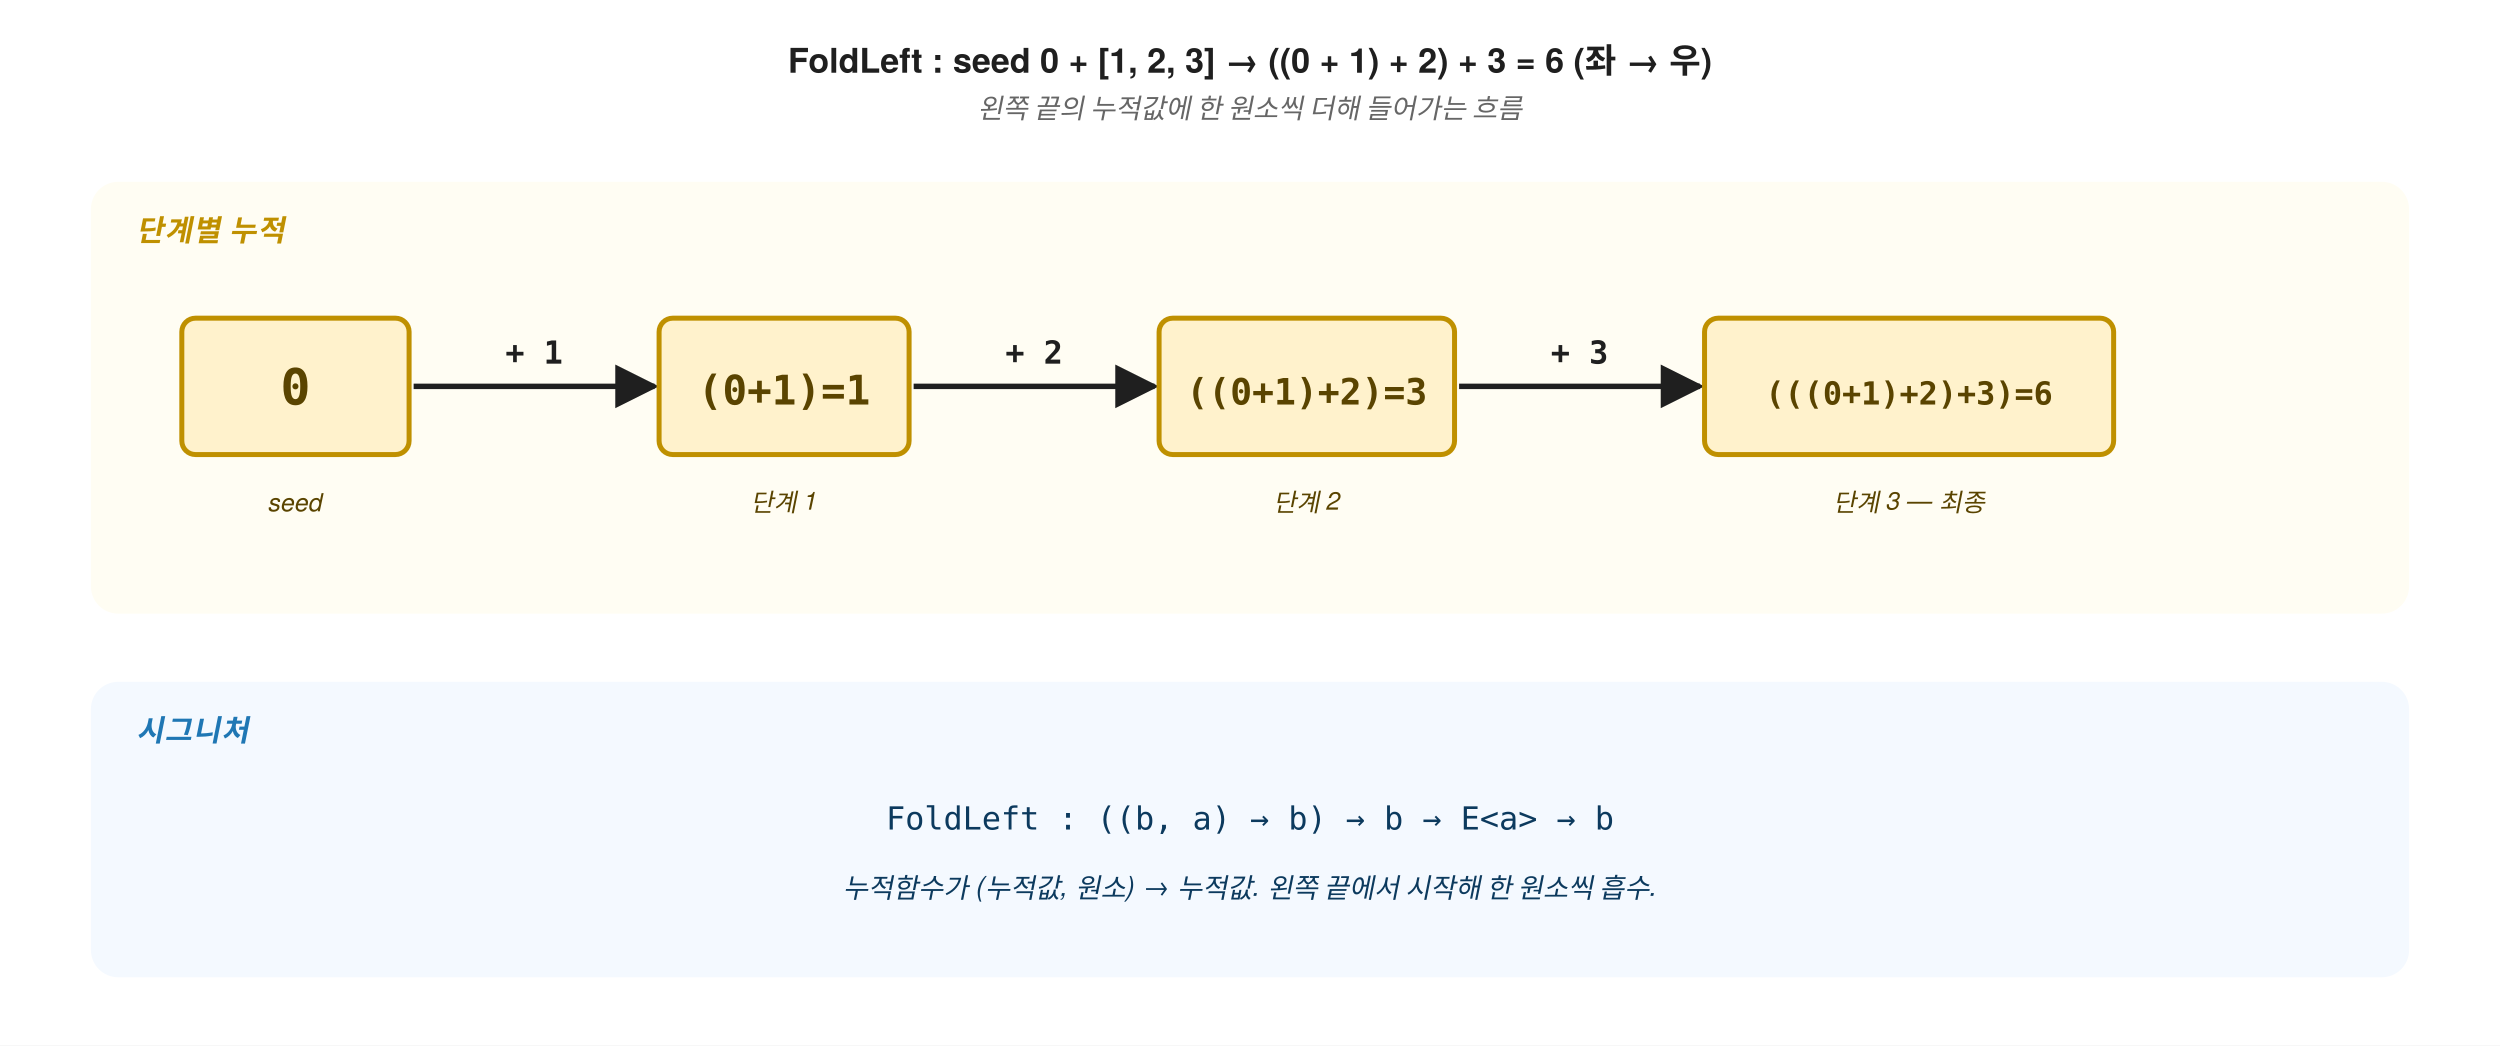
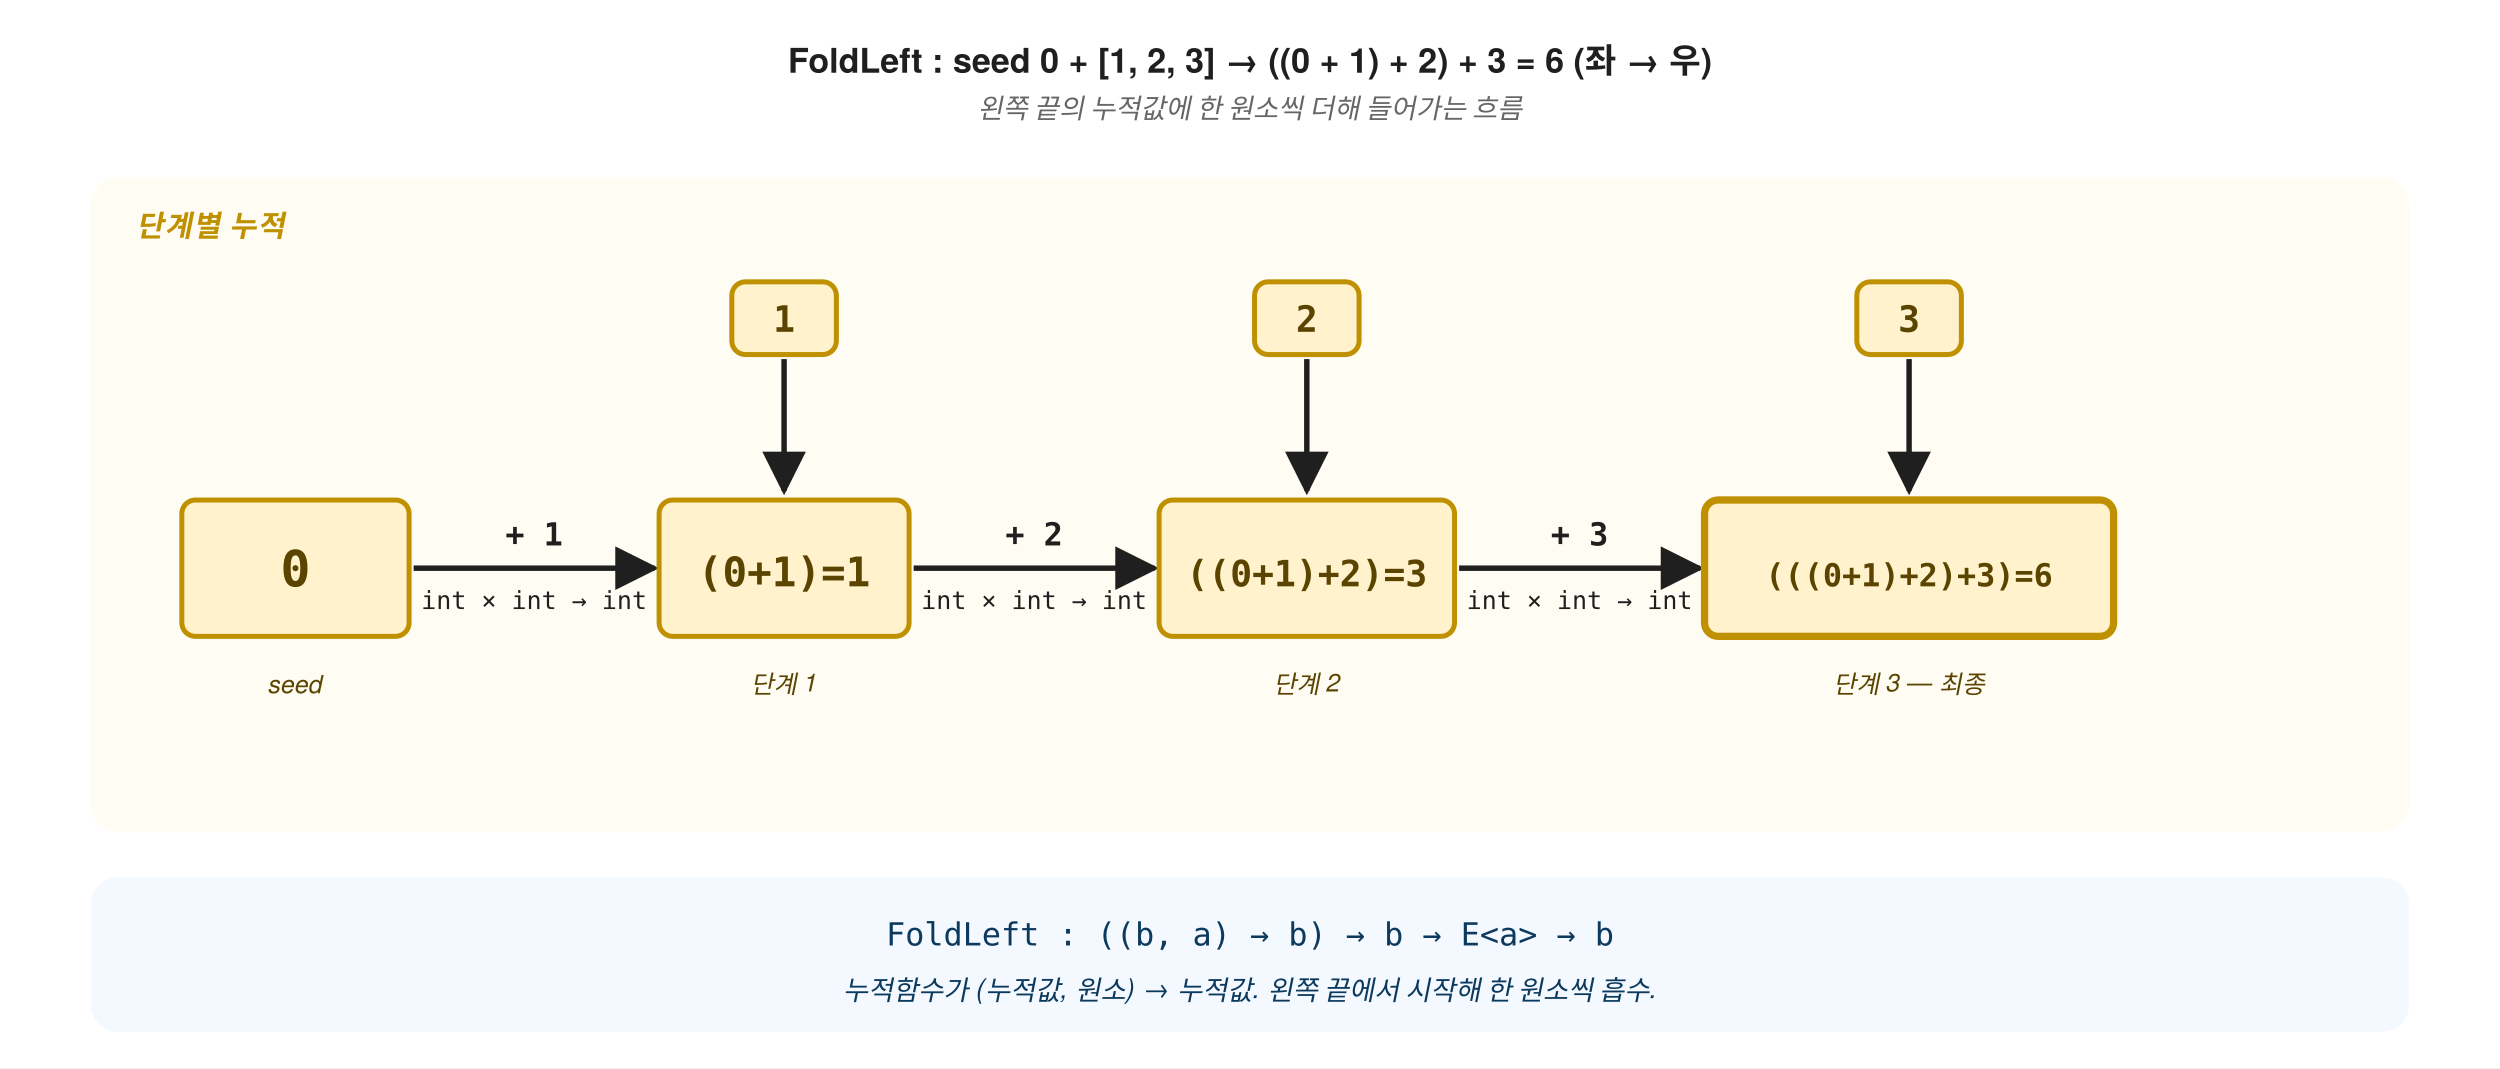
- <svg xmlns="http://www.w3.org/2000/svg" viewBox="0 0 1100 460" font-family="'Helvetica Neue', 'Noto Sans KR', sans-serif">
+ <svg xmlns="http://www.w3.org/2000/svg" viewBox="0 0 1100 470" font-family="'Helvetica Neue', 'Noto Sans KR', sans-serif">
  <defs>
    <marker id="arrow-fn" viewBox="0 0 10 10" refX="9" refY="5" markerWidth="8" markerHeight="8" orient="auto-start-reverse">
      <path d="M0,0 L10,5 L0,10 z" fill="#1f1f1f" />
    </marker>
  </defs>
-   <rect width="1100" height="460" fill="#ffffff" />
+   <rect width="1100" height="470" fill="#ffffff" />
  <text x="550" y="32" font-size="15" fill="#1f1f1f" text-anchor="middle" font-weight="bold">FoldLeft : seed 0 + [1, 2, 3] → ((0 + 1) + 2) + 3 = 6 (좌 → 우)</text>
  <text x="550" y="52" font-size="12" fill="#666" text-anchor="middle" font-style="italic">왼쪽 끝의 누적값에 한 원소씩 더해 들어가는 흐름</text>
-   <rect x="40" y="80" width="1020" height="190" fill="#fffdf3" stroke="none" rx="12" />
-   <text x="60" y="106" font-size="13" fill="#bf9000" font-style="italic" font-weight="bold" letter-spacing="0.5">단계별 누적</text>
-   <rect x="80" y="140" width="100" height="60" fill="#fff2cc" stroke="#bf9000" stroke-width="2.2" rx="6" />
-   <text x="130" y="178" font-size="22" fill="#5a4400" text-anchor="middle" font-family="'Consolas', monospace" font-weight="bold">0</text>
-   <text x="130" y="225" font-size="11" fill="#5a4400" text-anchor="middle" font-style="italic">seed</text>
-   <line x1="182" y1="170" x2="288" y2="170" stroke="#1f1f1f" stroke-width="2.4" marker-end="url(#arrow-fn)" />
-   <text x="235" y="160" font-size="14" fill="#1f1f1f" text-anchor="middle" font-weight="bold" font-family="'Consolas', monospace">+ 1</text>
-   <rect x="290" y="140" width="110" height="60" fill="#fff2cc" stroke="#bf9000" stroke-width="2.2" rx="6" />
-   <text x="345" y="178" font-size="18" fill="#5a4400" text-anchor="middle" font-family="'Consolas', monospace" font-weight="bold">(0+1)=1</text>
-   <text x="345" y="225" font-size="11" fill="#5a4400" text-anchor="middle" font-style="italic">단계 1</text>
-   <line x1="402" y1="170" x2="508" y2="170" stroke="#1f1f1f" stroke-width="2.4" marker-end="url(#arrow-fn)" />
-   <text x="455" y="160" font-size="14" fill="#1f1f1f" text-anchor="middle" font-weight="bold" font-family="'Consolas', monospace">+ 2</text>
-   <rect x="510" y="140" width="130" height="60" fill="#fff2cc" stroke="#bf9000" stroke-width="2.2" rx="6" />
-   <text x="575" y="178" font-size="16" fill="#5a4400" text-anchor="middle" font-family="'Consolas', monospace" font-weight="bold">((0+1)+2)=3</text>
-   <text x="575" y="225" font-size="11" fill="#5a4400" text-anchor="middle" font-style="italic">단계 2</text>
-   <line x1="642" y1="170" x2="748" y2="170" stroke="#1f1f1f" stroke-width="2.4" marker-end="url(#arrow-fn)" />
-   <text x="695" y="160" font-size="14" fill="#1f1f1f" text-anchor="middle" font-weight="bold" font-family="'Consolas', monospace">+ 3</text>
-   <rect x="750" y="140" width="180" height="60" fill="#fff2cc" stroke="#bf9000" stroke-width="2.2" rx="6" />
-   <text x="840" y="178" font-size="14" fill="#5a4400" text-anchor="middle" font-family="'Consolas', monospace" font-weight="bold">(((0+1)+2)+3)=6</text>
-   <text x="840" y="225" font-size="11" fill="#5a4400" text-anchor="middle" font-style="italic">단계 3 — 최종</text>
-   <rect x="40" y="300" width="1020" height="130" fill="#f4f9ff" stroke="none" rx="12" />
-   <text x="60" y="326" font-size="13" fill="#1f77b4" font-style="italic" font-weight="bold" letter-spacing="0.5">시그니처</text>
-   <text x="550" y="365" font-size="14" fill="#0c3a5e" text-anchor="middle" font-family="'Consolas', monospace">FoldLeft : ((b, a) → b) → b → E&lt;a&gt; → b</text>
-   <text x="550" y="395" font-size="12" fill="#0c3a5e" text-anchor="middle" font-style="italic">누적함수가 (누적값, 원소) → 누적값. 왼쪽 끝에서 시작해 한 원소씩 흡수.</text>
+   <rect x="40" y="78" width="1020" height="288" fill="#fffdf3" stroke="none" rx="12" />
+   <text x="60" y="104" font-size="13" fill="#bf9000" font-style="italic" font-weight="bold" letter-spacing="0.5">단계별 누적</text>
+   <rect x="322" y="124" width="46" height="32" fill="#fff2cc" stroke="#bf9000" stroke-width="2.2" rx="6" />
+   <text x="345" y="146" font-size="16" fill="#5a4400" text-anchor="middle" font-family="'Consolas', monospace" font-weight="bold">1</text>
+   <line x1="345" y1="158" x2="345" y2="216" stroke="#1f1f1f" stroke-width="2.4" marker-end="url(#arrow-fn)" />
+   <rect x="552" y="124" width="46" height="32" fill="#fff2cc" stroke="#bf9000" stroke-width="2.2" rx="6" />
+   <text x="575" y="146" font-size="16" fill="#5a4400" text-anchor="middle" font-family="'Consolas', monospace" font-weight="bold">2</text>
+   <line x1="575" y1="158" x2="575" y2="216" stroke="#1f1f1f" stroke-width="2.4" marker-end="url(#arrow-fn)" />
+   <rect x="817" y="124" width="46" height="32" fill="#fff2cc" stroke="#bf9000" stroke-width="2.2" rx="6" />
+   <text x="840" y="146" font-size="16" fill="#5a4400" text-anchor="middle" font-family="'Consolas', monospace" font-weight="bold">3</text>
+   <line x1="840" y1="158" x2="840" y2="216" stroke="#1f1f1f" stroke-width="2.4" marker-end="url(#arrow-fn)" />
+   <rect x="80" y="220" width="100" height="60" fill="#fff2cc" stroke="#bf9000" stroke-width="2.2" rx="6" />
+   <text x="130" y="258" font-size="22" fill="#5a4400" text-anchor="middle" font-family="'Consolas', monospace" font-weight="bold">0</text>
+   <text x="130" y="305" font-size="11" fill="#5a4400" text-anchor="middle" font-style="italic">seed</text>
+   <line x1="182" y1="250" x2="288" y2="250" stroke="#1f1f1f" stroke-width="2.4" marker-end="url(#arrow-fn)" />
+   <text x="235" y="240" font-size="14" fill="#1f1f1f" text-anchor="middle" font-weight="bold" font-family="'Consolas', monospace">+ 1</text>
+   <text x="235" y="268" font-size="11" fill="#1f1f1f" text-anchor="middle" font-family="'Consolas', monospace">int × int → int</text>
+   <rect x="290" y="220" width="110" height="60" fill="#fff2cc" stroke="#bf9000" stroke-width="2.2" rx="6" />
+   <text x="345" y="258" font-size="18" fill="#5a4400" text-anchor="middle" font-family="'Consolas', monospace" font-weight="bold">(0+1)=1</text>
+   <text x="345" y="305" font-size="11" fill="#5a4400" text-anchor="middle" font-style="italic">단계 1</text>
+   <line x1="402" y1="250" x2="508" y2="250" stroke="#1f1f1f" stroke-width="2.4" marker-end="url(#arrow-fn)" />
+   <text x="455" y="240" font-size="14" fill="#1f1f1f" text-anchor="middle" font-weight="bold" font-family="'Consolas', monospace">+ 2</text>
+   <text x="455" y="268" font-size="11" fill="#1f1f1f" text-anchor="middle" font-family="'Consolas', monospace">int × int → int</text>
+   <rect x="510" y="220" width="130" height="60" fill="#fff2cc" stroke="#bf9000" stroke-width="2.2" rx="6" />
+   <text x="575" y="258" font-size="16" fill="#5a4400" text-anchor="middle" font-family="'Consolas', monospace" font-weight="bold">((0+1)+2)=3</text>
+   <text x="575" y="305" font-size="11" fill="#5a4400" text-anchor="middle" font-style="italic">단계 2</text>
+   <line x1="642" y1="250" x2="748" y2="250" stroke="#1f1f1f" stroke-width="2.4" marker-end="url(#arrow-fn)" />
+   <text x="695" y="240" font-size="14" fill="#1f1f1f" text-anchor="middle" font-weight="bold" font-family="'Consolas', monospace">+ 3</text>
+   <text x="695" y="268" font-size="11" fill="#1f1f1f" text-anchor="middle" font-family="'Consolas', monospace">int × int → int</text>
+   <rect x="750" y="220" width="180" height="60" fill="#fff2cc" stroke="#bf9000" stroke-width="3.2" rx="6" />
+   <text x="840" y="258" font-size="14" fill="#5a4400" text-anchor="middle" font-family="'Consolas', monospace" font-weight="bold">(((0+1)+2)+3)=6</text>
+   <text x="840" y="305" font-size="11" fill="#5a4400" text-anchor="middle" font-style="italic">단계 3 — 최종</text>
+   <rect x="40" y="386" width="1020" height="68" fill="#f4f9ff" stroke="none" rx="12" />
+   <text x="550" y="416" font-size="14" fill="#0c3a5e" text-anchor="middle" font-family="'Consolas', monospace">FoldLeft : ((b, a) → b) → b → E&lt;a&gt; → b</text>
+   <text x="550" y="440" font-size="12" fill="#0c3a5e" text-anchor="middle" font-style="italic">누적함수가 (누적값, 원소) → 누적값. 왼쪽 끝에서 시작해 한 원소씩 흡수.</text>
</svg>
